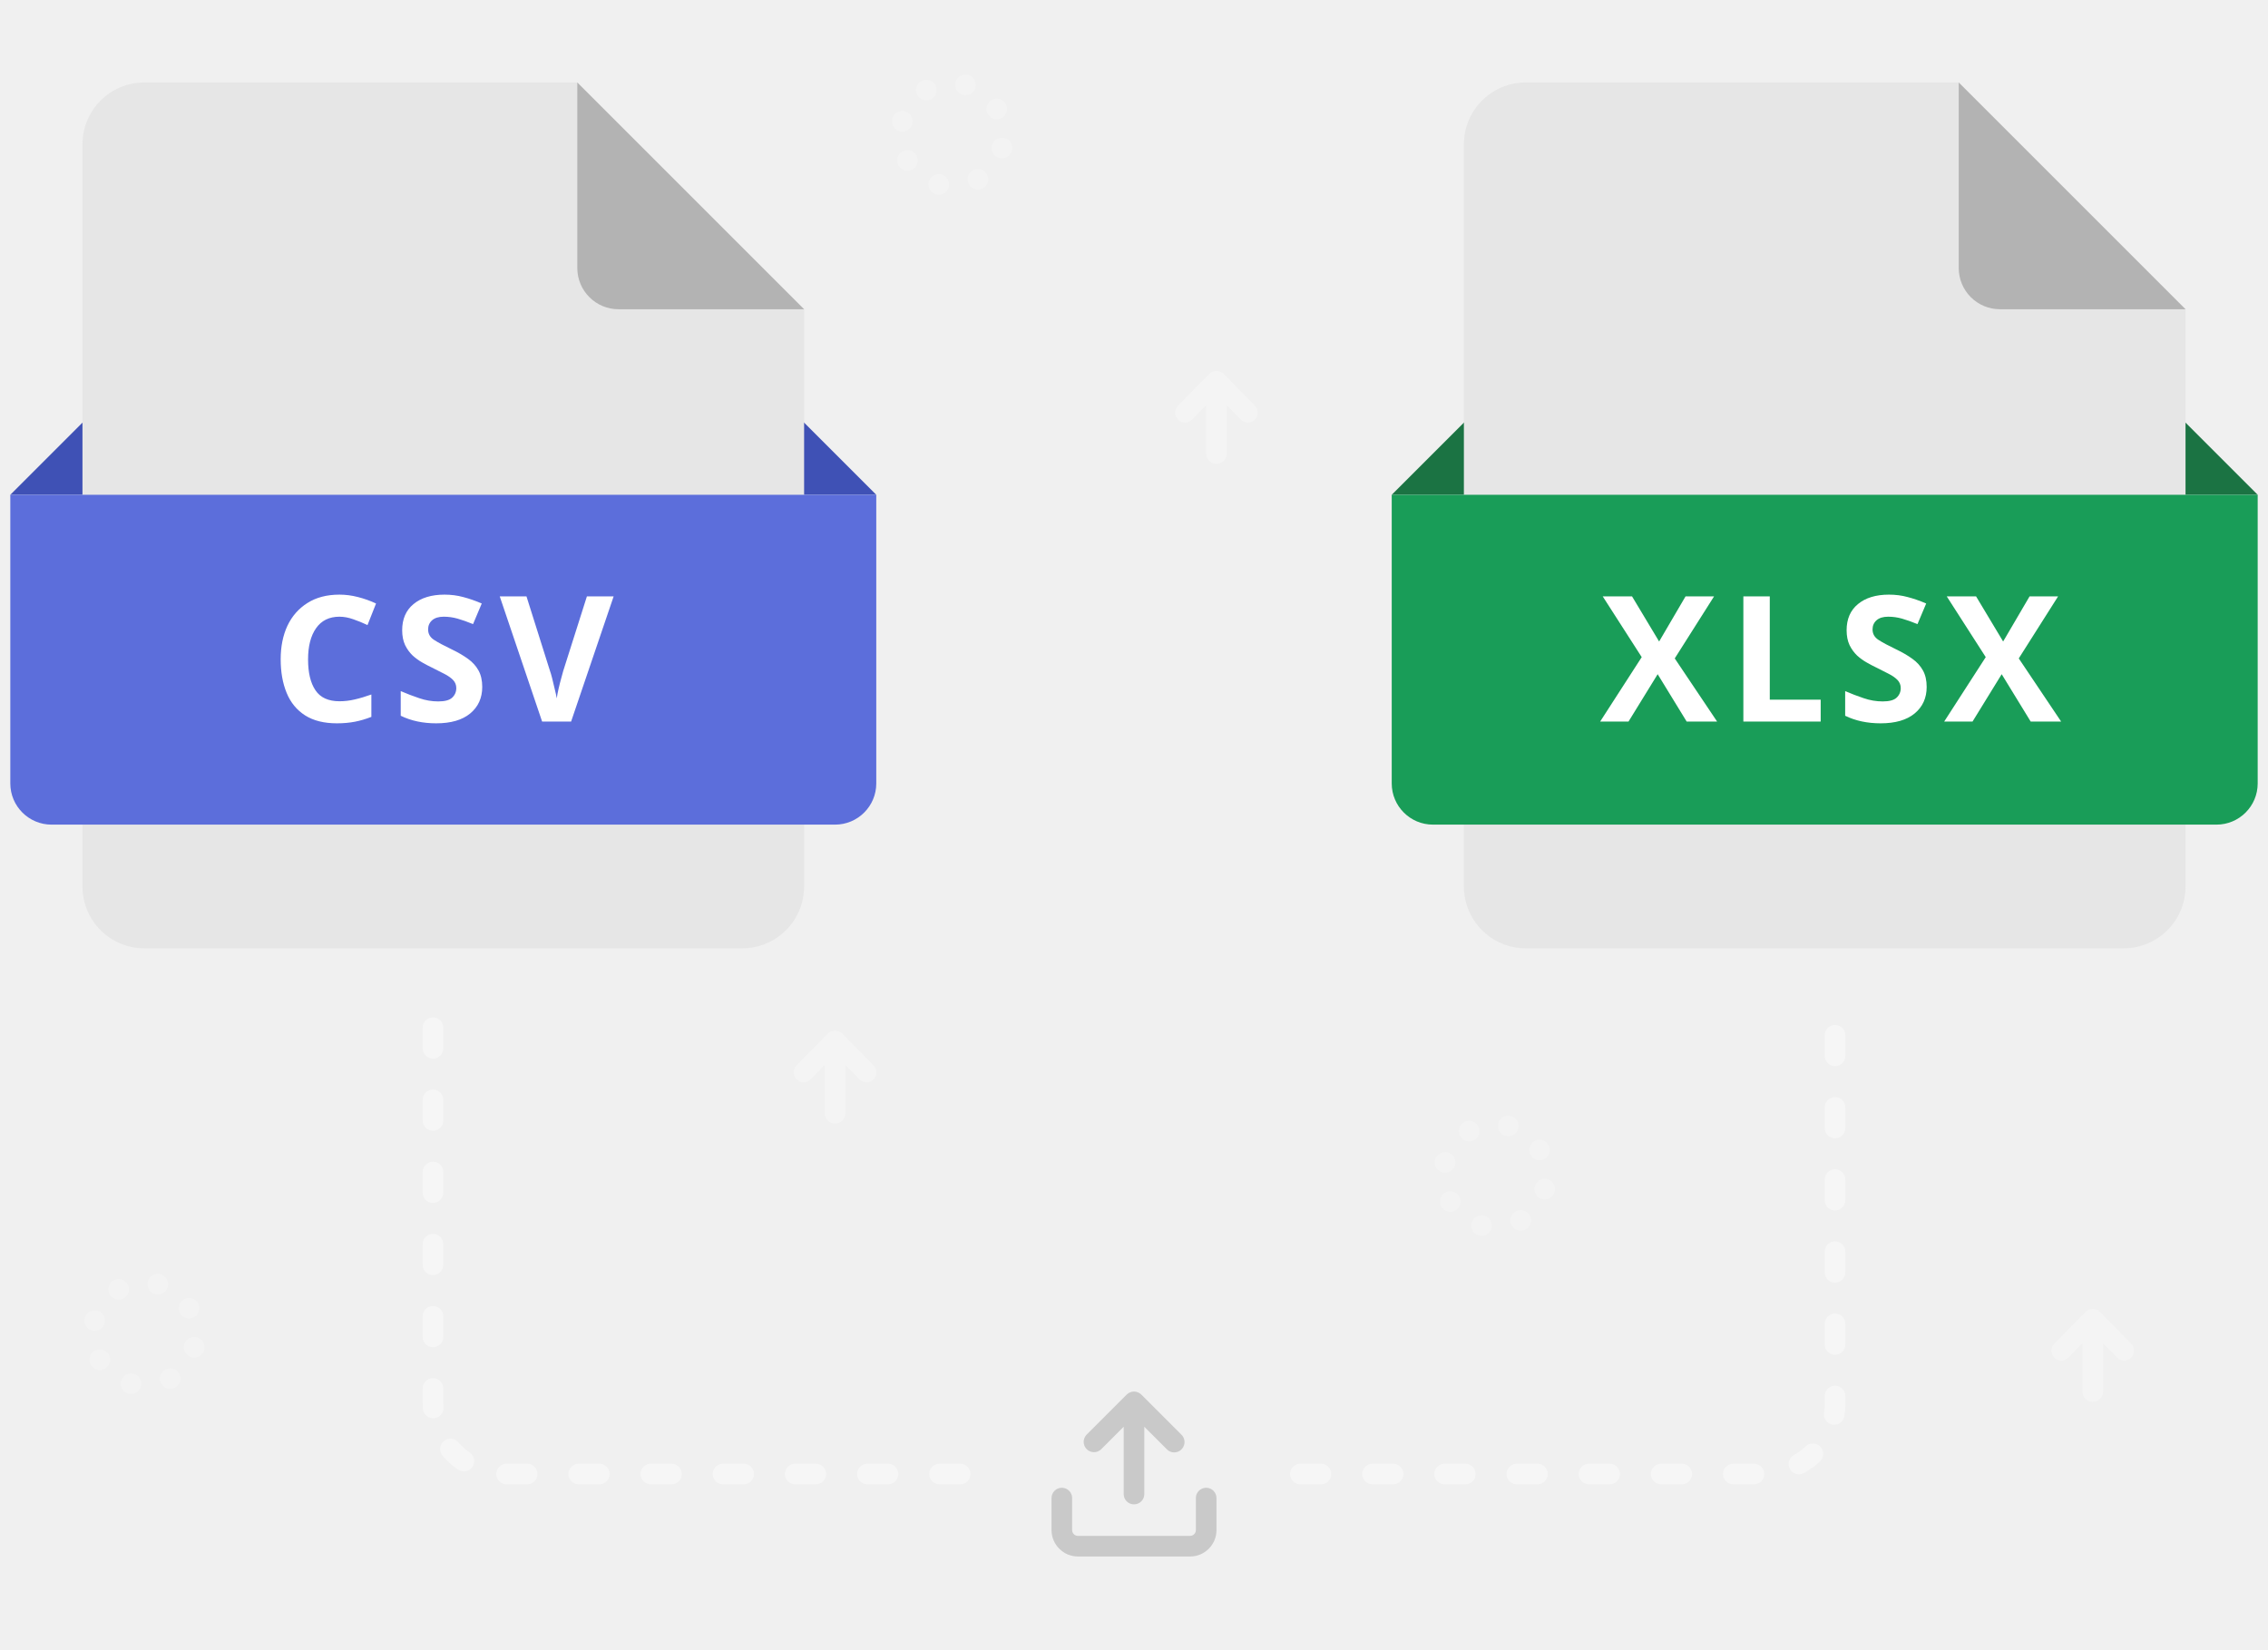
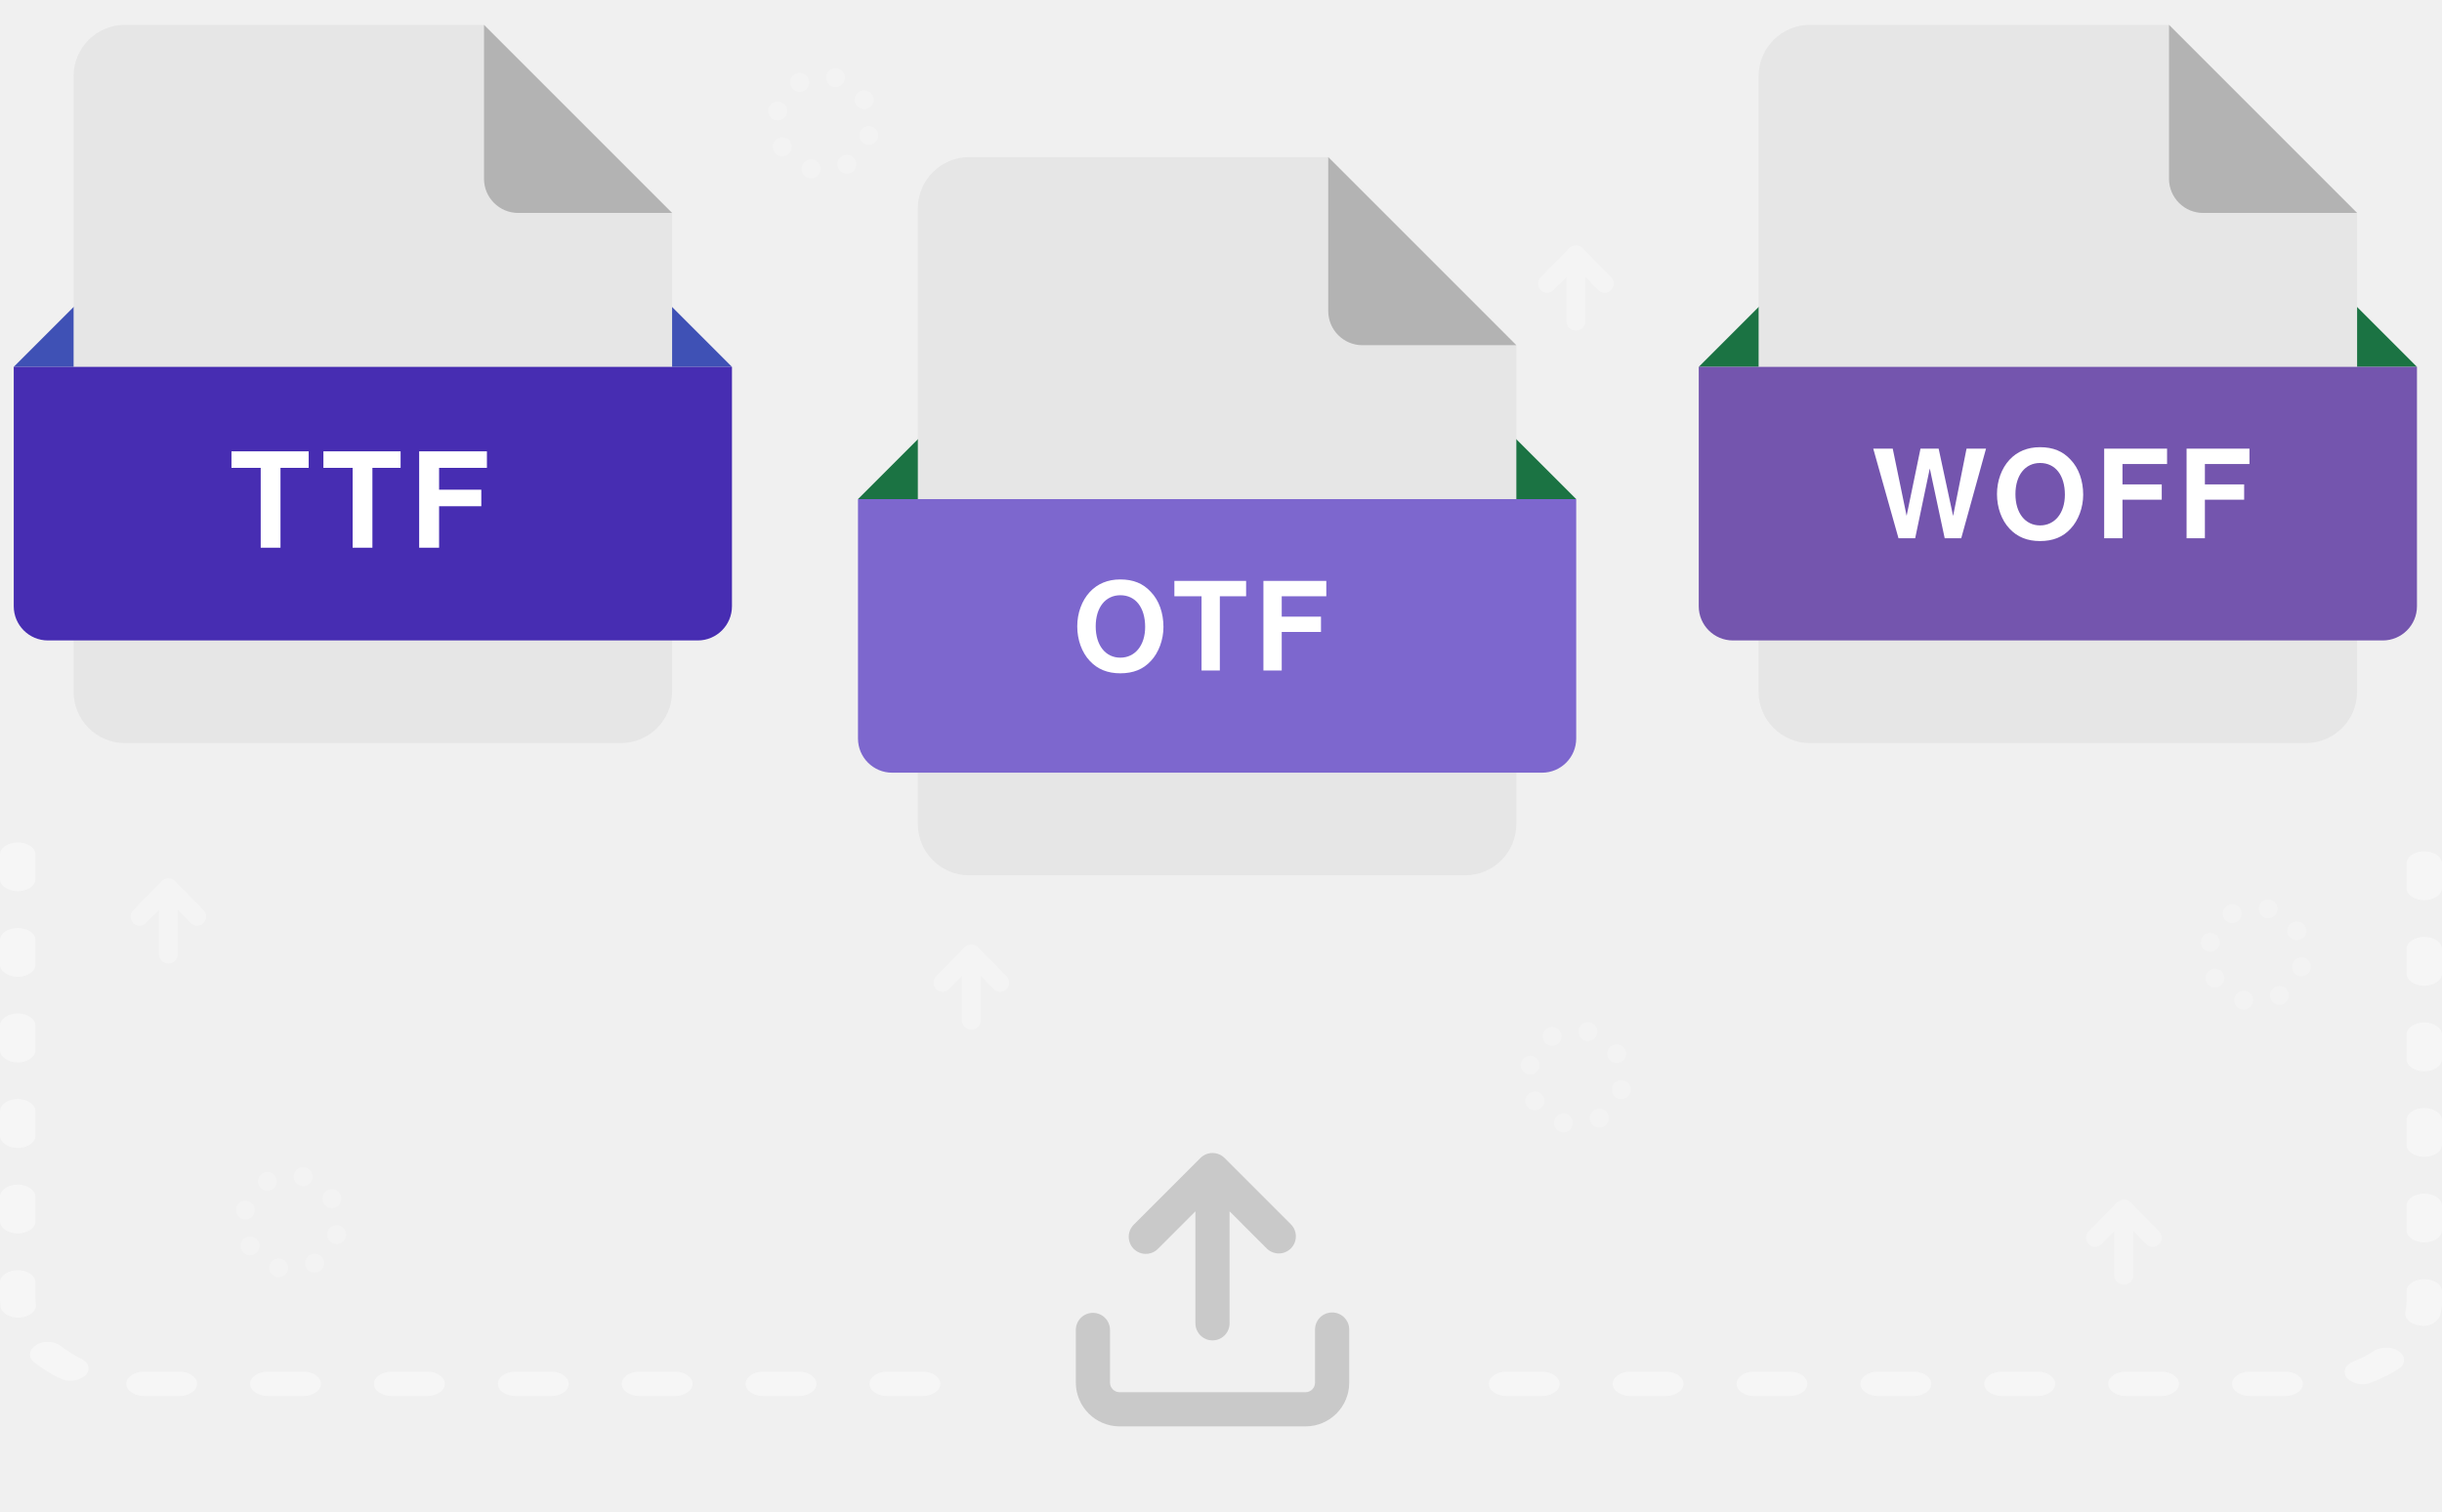
- <svg xmlns="http://www.w3.org/2000/svg" width="220" height="160" viewBox="0 0 220 160">
+ <svg xmlns="http://www.w3.org/2000/svg" width="258.501" height="160" viewBox="0 0 258.501 160">
  <defs>
-     <clipPath id="a">
-       <rect width="54" height="2" fill="none" />
+     <clipPath id="clip-path">
+       <rect id="Rectangle_9" data-name="Rectangle 9" width="54" height="2" fill="none" />
    </clipPath>
-     <clipPath id="b">
-       <rect width="41" height="2" fill="none" />
+     <clipPath id="clip-path-2">
+       <rect id="Rectangle_16" data-name="Rectangle 16" width="41" height="2" fill="none" />
    </clipPath>
-     <clipPath id="c">
-       <rect width="53" height="2" fill="none" />
+     <clipPath id="clip-path-3">
+       <rect id="Rectangle_25" data-name="Rectangle 25" width="53" height="2" fill="none" />
    </clipPath>
  </defs>
-   <path d="M0,0H220V160H0Z" fill="#fff" opacity="0" />
-   <path d="M470.518,469.839h4.7l-1.413-1.382-.015-.016a.937.937,0,0,1,.015-1.326.973.973,0,0,1,1.359,0l3.075,3.026a.937.937,0,0,1,.281.67v.053a.942.942,0,0,1-.281.672l-3.075,3.023a.971.971,0,0,1-1.361,0l-.013-.014a.937.937,0,0,1,.013-1.326l1.411-1.38h-4.692a1,1,0,1,1,0-2Z" transform="translate(-389.837 578.516) rotate(-90)" fill="#fff" stroke="rgba(0,0,0,0)" stroke-width="1" opacity="0.3" />
-   <path d="M470.518,469.839h4.7l-1.413-1.382-.015-.016a.937.937,0,0,1,.015-1.326.973.973,0,0,1,1.359,0l3.075,3.026a.937.937,0,0,1,.281.67v.053a.942.942,0,0,1-.281.672l-3.075,3.023a.971.971,0,0,1-1.361,0l-.013-.014a.937.937,0,0,1,.013-1.326l1.411-1.38h-4.692a1,1,0,1,1,0-2Z" transform="translate(-352.838 514.517) rotate(-90)" fill="#fff" stroke="rgba(0,0,0,0)" stroke-width="1" opacity="0.3" />
-   <path d="M470.518,469.839h4.7l-1.413-1.382-.015-.016a.937.937,0,0,1,.015-1.326.973.973,0,0,1,1.359,0l3.075,3.026a.937.937,0,0,1,.281.67v.053a.942.942,0,0,1-.281.672l-3.075,3.023a.971.971,0,0,1-1.361,0l-.013-.014a.937.937,0,0,1,.013-1.326l1.411-1.38h-4.692a1,1,0,1,1,0-2Z" transform="translate(-267.836 605.517) rotate(-90)" fill="#fff" stroke="rgba(0,0,0,0)" stroke-width="1" opacity="0.3" />
-   <g transform="translate(10 14)" opacity="0">
-     <g transform="translate(31 128)" opacity="0.6" clip-path="url(#a)">
-       <g transform="translate(-679 -530)">
-         <rect width="4" height="2" rx="1" transform="translate(679 530)" fill="#fff" />
+   <g id="dragdropfiles" transform="translate(21.823)">
+     <path id="Path_1" data-name="Path 1" d="M0,0H239.547V160H0Z" transform="translate(-9.104)" fill="#fff" opacity="0" />
+     <path id="Path_2" data-name="Path 2" d="M470.518,469.839h4.7l-1.413-1.382-.015-.016a.937.937,0,0,1,.015-1.326.973.973,0,0,1,1.359,0l3.075,3.026a.937.937,0,0,1,.281.67v.053a.942.942,0,0,1-.281.672l-3.075,3.023a.971.971,0,0,1-1.361,0l-.013-.014a.937.937,0,0,1,.013-1.326l1.411-1.38h-4.692a1,1,0,0,1,0-2Z" transform="translate(-389.837 578.516) rotate(-90)" fill="#fff" stroke="rgba(0,0,0,0)" stroke-width="1" opacity="0.3" />
+     <path id="Path_3" data-name="Path 3" d="M470.518,469.839h4.7l-1.413-1.382-.015-.016a.937.937,0,0,1,.015-1.326.973.973,0,0,1,1.359,0l3.075,3.026a.937.937,0,0,1,.281.67v.053a.942.942,0,0,1-.281.672l-3.075,3.023a.971.971,0,0,1-1.361,0l-.013-.014a.937.937,0,0,1,.013-1.326l1.411-1.38h-4.692a1,1,0,0,1,0-2Z" transform="translate(-352.838 514.517) rotate(-90)" fill="#fff" stroke="rgba(0,0,0,0)" stroke-width="1" opacity="0.3" />
+     <path id="Path_4" data-name="Path 4" d="M470.518,469.839h4.7l-1.413-1.382-.015-.016a.937.937,0,0,1,.015-1.326.973.973,0,0,1,1.359,0l3.075,3.026a.937.937,0,0,1,.281.67v.053a.942.942,0,0,1-.281.672l-3.075,3.023a.971.971,0,0,1-1.361,0l-.013-.014a.937.937,0,0,1,.013-1.326l1.411-1.38h-4.692a1,1,0,0,1,0-2Z" transform="translate(-267.836 605.517) rotate(-90)" fill="#fff" stroke="rgba(0,0,0,0)" stroke-width="1" opacity="0.3" />
+     <g id="Group_33" data-name="Group 33" transform="translate(10 14)" opacity="0">
+       <g id="Group_9" data-name="Group 9" transform="translate(31 128)" opacity="0.6" clip-path="url(#clip-path)">
+         <g id="Group_1" data-name="Group 1" transform="translate(-679 -530)">
+           <rect id="Rectangle_1" data-name="Rectangle 1" width="4" height="2" rx="1" transform="translate(679 530)" fill="#fff" />
+         </g>
+         <g id="Group_2" data-name="Group 2" transform="translate(-672 -530)">
+           <rect id="Rectangle_2" data-name="Rectangle 2" width="4" height="2" rx="1" transform="translate(679 530)" fill="#fff" />
+         </g>
+         <g id="Group_3" data-name="Group 3" transform="translate(-665 -530)">
+           <rect id="Rectangle_3" data-name="Rectangle 3" width="4" height="2" rx="1" transform="translate(679 530)" fill="#fff" />
+         </g>
+         <g id="Group_4" data-name="Group 4" transform="translate(-658 -530)">
+           <rect id="Rectangle_4" data-name="Rectangle 4" width="4" height="2" rx="1" transform="translate(679 530)" fill="#fff" />
+         </g>
+         <g id="Group_5" data-name="Group 5" transform="translate(-651 -530)">
+           <rect id="Rectangle_5" data-name="Rectangle 5" width="4" height="2" rx="1" transform="translate(679 530)" fill="#fff" />
+         </g>
+         <g id="Group_6" data-name="Group 6" transform="translate(-644 -530)">
+           <rect id="Rectangle_6" data-name="Rectangle 6" width="4" height="2" rx="1" transform="translate(679 530)" fill="#fff" />
+         </g>
+         <g id="Group_7" data-name="Group 7" transform="translate(-637 -530)">
+           <rect id="Rectangle_7" data-name="Rectangle 7" width="4" height="2" rx="1" transform="translate(679 530)" fill="#fff" />
+         </g>
+         <g id="Group_8" data-name="Group 8" transform="translate(-630 -530)">
+           <rect id="Rectangle_8" data-name="Rectangle 8" width="4" height="2" rx="1" transform="translate(679 530)" fill="#fff" />
+         </g>
      </g>
-       <g transform="translate(-672 -530)">
-         <rect width="4" height="2" rx="1" transform="translate(679 530)" fill="#fff" />
+       <g id="Group_16" data-name="Group 16" transform="translate(28 86) rotate(90)" opacity="0.6" clip-path="url(#clip-path-2)">
+         <g id="Group_10" data-name="Group 10" transform="translate(-679 -530)">
+           <rect id="Rectangle_10" data-name="Rectangle 10" width="4" height="2" rx="1" transform="translate(679 530)" fill="#fff" />
+         </g>
+         <g id="Group_11" data-name="Group 11" transform="translate(-672 -530)">
+           <rect id="Rectangle_11" data-name="Rectangle 11" width="4" height="2" rx="1" transform="translate(679 530)" fill="#fff" />
+         </g>
+         <g id="Group_12" data-name="Group 12" transform="translate(-665 -530)">
+           <rect id="Rectangle_12" data-name="Rectangle 12" width="4" height="2" rx="1" transform="translate(679 530)" fill="#fff" />
+         </g>
+         <g id="Group_13" data-name="Group 13" transform="translate(-658 -530)">
+           <rect id="Rectangle_13" data-name="Rectangle 13" width="4" height="2" rx="1" transform="translate(679 530)" fill="#fff" />
+         </g>
+         <g id="Group_14" data-name="Group 14" transform="translate(-651 -530)">
+           <rect id="Rectangle_14" data-name="Rectangle 14" width="4" height="2" rx="1" transform="translate(679 530)" fill="#fff" />
+         </g>
+         <g id="Group_15" data-name="Group 15" transform="translate(-644 -530)">
+           <rect id="Rectangle_15" data-name="Rectangle 15" width="4" height="2" rx="1" transform="translate(679 530)" fill="#fff" />
+         </g>
      </g>
-       <g transform="translate(-665 -530)">
-         <rect width="4" height="2" rx="1" transform="translate(679 530)" fill="#fff" />
+       <g id="Group_25" data-name="Group 25" transform="translate(116 128)" opacity="0.6" clip-path="url(#clip-path-3)">
+         <g id="Group_17" data-name="Group 17" transform="translate(-679 -530)">
+           <rect id="Rectangle_17" data-name="Rectangle 17" width="4" height="2" rx="1" transform="translate(679 530)" fill="#fff" />
+         </g>
+         <g id="Group_18" data-name="Group 18" transform="translate(-672 -530)">
+           <rect id="Rectangle_18" data-name="Rectangle 18" width="4" height="2" rx="1" transform="translate(679 530)" fill="#fff" />
+         </g>
+         <g id="Group_19" data-name="Group 19" transform="translate(-665 -530)">
+           <rect id="Rectangle_19" data-name="Rectangle 19" width="4" height="2" rx="1" transform="translate(679 530)" fill="#fff" />
+         </g>
+         <g id="Group_20" data-name="Group 20" transform="translate(-658 -530)">
+           <rect id="Rectangle_20" data-name="Rectangle 20" width="4" height="2" rx="1" transform="translate(679 530)" fill="#fff" />
+         </g>
+         <g id="Group_21" data-name="Group 21" transform="translate(-651 -530)">
+           <rect id="Rectangle_21" data-name="Rectangle 21" width="4" height="2" rx="1" transform="translate(679 530)" fill="#fff" />
+         </g>
+         <g id="Group_22" data-name="Group 22" transform="translate(-644 -530)">
+           <rect id="Rectangle_22" data-name="Rectangle 22" width="4" height="2" rx="1" transform="translate(679 530)" fill="#fff" />
+         </g>
+         <g id="Group_23" data-name="Group 23" transform="translate(-637 -530)">
+           <rect id="Rectangle_23" data-name="Rectangle 23" width="4" height="2" rx="1" transform="translate(679 530)" fill="#fff" />
+         </g>
+         <g id="Group_24" data-name="Group 24" transform="translate(-630 -530)">
+           <rect id="Rectangle_24" data-name="Rectangle 24" width="4" height="2" rx="1" transform="translate(679 530)" fill="#fff" />
+         </g>
      </g>
-       <g transform="translate(-658 -530)">
-         <rect width="4" height="2" rx="1" transform="translate(679 530)" fill="#fff" />
-       </g>
-       <g transform="translate(-651 -530)">
-         <rect width="4" height="2" rx="1" transform="translate(679 530)" fill="#fff" />
-       </g>
-       <g transform="translate(-644 -530)">
-         <rect width="4" height="2" rx="1" transform="translate(679 530)" fill="#fff" />
-       </g>
-       <g transform="translate(-637 -530)">
-         <rect width="4" height="2" rx="1" transform="translate(679 530)" fill="#fff" />
-       </g>
-       <g transform="translate(-630 -530)">
-         <rect width="4" height="2" rx="1" transform="translate(679 530)" fill="#fff" />
+       <g id="Group_32" data-name="Group 32" transform="translate(172 86) rotate(90)" opacity="0.6" clip-path="url(#clip-path-2)">
+         <g id="Group_26" data-name="Group 26" transform="translate(-679 -530)">
+           <rect id="Rectangle_26" data-name="Rectangle 26" width="4" height="2" rx="1" transform="translate(679 530)" fill="#fff" />
+         </g>
+         <g id="Group_27" data-name="Group 27" transform="translate(-672 -530)">
+           <rect id="Rectangle_27" data-name="Rectangle 27" width="4" height="2" rx="1" transform="translate(679 530)" fill="#fff" />
+         </g>
+         <g id="Group_28" data-name="Group 28" transform="translate(-665 -530)">
+           <rect id="Rectangle_28" data-name="Rectangle 28" width="4" height="2" rx="1" transform="translate(679 530)" fill="#fff" />
+         </g>
+         <g id="Group_29" data-name="Group 29" transform="translate(-658 -530)">
+           <rect id="Rectangle_29" data-name="Rectangle 29" width="4" height="2" rx="1" transform="translate(679 530)" fill="#fff" />
+         </g>
+         <g id="Group_30" data-name="Group 30" transform="translate(-651 -530)">
+           <rect id="Rectangle_30" data-name="Rectangle 30" width="4" height="2" rx="1" transform="translate(679 530)" fill="#fff" />
+         </g>
+         <g id="Group_31" data-name="Group 31" transform="translate(-644 -530)">
+           <rect id="Rectangle_31" data-name="Rectangle 31" width="4" height="2" rx="1" transform="translate(679 530)" fill="#fff" />
+         </g>
      </g>
    </g>
-     <g transform="translate(33 86) rotate(90)" opacity="0.6" clip-path="url(#b)">
-       <g transform="translate(-679 -530)">
-         <rect width="4" height="2" rx="1" transform="translate(679 530)" fill="#fff" />
-       </g>
-       <g transform="translate(-672 -530)">
-         <rect width="4" height="2" rx="1" transform="translate(679 530)" fill="#fff" />
-       </g>
-       <g transform="translate(-665 -530)">
-         <rect width="4" height="2" rx="1" transform="translate(679 530)" fill="#fff" />
-       </g>
-       <g transform="translate(-658 -530)">
-         <rect width="4" height="2" rx="1" transform="translate(679 530)" fill="#fff" />
-       </g>
-       <g transform="translate(-651 -530)">
-         <rect width="4" height="2" rx="1" transform="translate(679 530)" fill="#fff" />
-       </g>
-       <g transform="translate(-644 -530)">
-         <rect width="4" height="2" rx="1" transform="translate(679 530)" fill="#fff" />
-       </g>
+     <g id="TTF" transform="translate(-1064.368 -213.368)">
+       <path id="Path_5" data-name="Path 5" d="M9.051,0H66.977l9.051,9.051H0Z" transform="translate(1044 243.153)" fill="#3f51b5" />
+       <path id="Path_6" data-name="Path 6" d="M5.431,0H43.444L63.356,19.912V70.6a5.431,5.431,0,0,1-5.431,5.431H5.431A5.431,5.431,0,0,1,0,70.6V5.431A5.431,5.431,0,0,1,5.431,0Z" transform="translate(1050.336 216)" fill="#e6e6e6" />
+       <path id="Path_7" data-name="Path 7" d="M0,0,19.912,19.912H3.62A3.62,3.62,0,0,1,0,16.292Z" transform="translate(1093.78 216)" fill="#b3b3b3" />
+       <path id="Path_8" data-name="Path 8" d="M0,0H76.028V25.343a3.62,3.62,0,0,1-3.62,3.62H3.62A3.62,3.62,0,0,1,0,25.343Z" transform="translate(1044 252.204)" fill="#472db2" />
+       <text id="TTF-2" data-name="TTF" transform="translate(1066.846 271.35)" fill="#fff" font-size="14" font-family="Helvetica-Bold, Helvetica" font-weight="700" letter-spacing="0.06em">
+         <tspan x="0" y="0">TTF</tspan>
+       </text>
    </g>
-     <g transform="translate(116 128)" opacity="0.6" clip-path="url(#c)">
-       <g transform="translate(-679 -530)">
-         <rect width="4" height="2" rx="1" transform="translate(679 530)" fill="#fff" />
-       </g>
-       <g transform="translate(-672 -530)">
-         <rect width="4" height="2" rx="1" transform="translate(679 530)" fill="#fff" />
-       </g>
-       <g transform="translate(-665 -530)">
-         <rect width="4" height="2" rx="1" transform="translate(679 530)" fill="#fff" />
-       </g>
-       <g transform="translate(-658 -530)">
-         <rect width="4" height="2" rx="1" transform="translate(679 530)" fill="#fff" />
-       </g>
-       <g transform="translate(-651 -530)">
-         <rect width="4" height="2" rx="1" transform="translate(679 530)" fill="#fff" />
-       </g>
-       <g transform="translate(-644 -530)">
-         <rect width="4" height="2" rx="1" transform="translate(679 530)" fill="#fff" />
-       </g>
-       <g transform="translate(-637 -530)">
-         <rect width="4" height="2" rx="1" transform="translate(679 530)" fill="#fff" />
-       </g>
-       <g transform="translate(-630 -530)">
-         <rect width="4" height="2" rx="1" transform="translate(679 530)" fill="#fff" />
-       </g>
+     <g id="WOFF" transform="translate(-886 -213.368)">
+       <path id="Path_9" data-name="Path 9" d="M9.051,0H66.977l9.051,9.051H0Z" transform="translate(1044 243.153)" fill="#1b7343" />
+       <path id="Path_10" data-name="Path 10" d="M5.431,0H43.444L63.356,19.912V70.6a5.431,5.431,0,0,1-5.431,5.431H5.431A5.431,5.431,0,0,1,0,70.6V5.431A5.431,5.431,0,0,1,5.431,0Z" transform="translate(1050.336 216)" fill="#e6e6e6" />
+       <path id="Path_11" data-name="Path 11" d="M0,0,19.912,19.912H3.62A3.62,3.62,0,0,1,0,16.292Z" transform="translate(1093.78 216)" fill="#b3b3b3" />
+       <path id="Path_12" data-name="Path 12" d="M0,0H76.028V25.343a3.62,3.62,0,0,1-3.62,3.62H3.62A3.62,3.62,0,0,1,0,25.343Z" transform="translate(1044 252.204)" fill="#7455ae" />
+       <text id="WOFF-2" data-name="WOFF" transform="translate(1062.301 270.349)" fill="#fff" font-size="13" font-family="Helvetica-Bold, Helvetica" font-weight="700" letter-spacing="0.06em">
+         <tspan x="0" y="0">WOFF</tspan>
+       </text>
    </g>
-     <g transform="translate(169 86) rotate(90)" opacity="0.6" clip-path="url(#b)">
-       <g transform="translate(-679 -530)">
-         <rect width="4" height="2" rx="1" transform="translate(679 530)" fill="#fff" />
-       </g>
-       <g transform="translate(-672 -530)">
-         <rect width="4" height="2" rx="1" transform="translate(679 530)" fill="#fff" />
-       </g>
-       <g transform="translate(-665 -530)">
-         <rect width="4" height="2" rx="1" transform="translate(679 530)" fill="#fff" />
-       </g>
-       <g transform="translate(-658 -530)">
-         <rect width="4" height="2" rx="1" transform="translate(679 530)" fill="#fff" />
-       </g>
-       <g transform="translate(-651 -530)">
-         <rect width="4" height="2" rx="1" transform="translate(679 530)" fill="#fff" />
-       </g>
-       <g transform="translate(-644 -530)">
-         <rect width="4" height="2" rx="1" transform="translate(679 530)" fill="#fff" />
-       </g>
+     <g id="OTF" transform="translate(-975 -199.368)">
+       <path id="Path_9-2" data-name="Path 9" d="M9.051,0H66.977l9.051,9.051H0Z" transform="translate(1044 243.153)" fill="#1b7343" />
+       <path id="Path_10-2" data-name="Path 10" d="M5.431,0H43.444L63.356,19.912V70.6a5.431,5.431,0,0,1-5.431,5.431H5.431A5.431,5.431,0,0,1,0,70.6V5.431A5.431,5.431,0,0,1,5.431,0Z" transform="translate(1050.336 216)" fill="#e6e6e6" />
+       <path id="Path_11-2" data-name="Path 11" d="M0,0,19.912,19.912H3.62A3.62,3.62,0,0,1,0,16.292Z" transform="translate(1093.78 216)" fill="#b3b3b3" />
+       <path id="Path_12-2" data-name="Path 12" d="M0,0H76.028V25.343a3.62,3.62,0,0,1-3.62,3.62H3.62A3.62,3.62,0,0,1,0,25.343Z" transform="translate(1044 252.204)" fill="#7d67ce" />
+       <text id="_OTF" data-name=" OTF" transform="translate(1062.301 270.349)" fill="#fff" font-size="13" font-family="Helvetica-Bold, Helvetica" font-weight="700" letter-spacing="0.06em">
+         <tspan x="0" y="0" xml:space="preserve"> OTF</tspan>
+       </text>
    </g>
-   </g>
-   <g transform="translate(-1043 -208)">
-     <path d="M10,0H74L84,10H0Z" transform="translate(1044 246)" fill="#3f51b5" />
-     <path d="M6,0H48L70,22V78a6,6,0,0,1-6,6H6a6,6,0,0,1-6-6V6A6,6,0,0,1,6,0Z" transform="translate(1051 216)" fill="#e6e6e6" />
-     <path d="M0,0,22,22H4a4,4,0,0,1-4-4Z" transform="translate(1099 216)" fill="#b3b3b3" />
-     <path d="M0,0H84a0,0,0,0,1,0,0V28a4,4,0,0,1-4,4H4a4,4,0,0,1-4-4V0A0,0,0,0,1,0,0Z" transform="translate(1044 256)" fill="#5c6edb" />
-     <text transform="translate(1086 278)" fill="#fff" font-size="17" font-family="SegoeUI-Bold, Segoe UI" font-weight="700" letter-spacing="0.06em">
-       <tspan x="-16.758" y="0">CSV</tspan>
-     </text>
-   </g>
-   <g transform="translate(-909 -208)">
-     <path d="M10,0H74L84,10H0Z" transform="translate(1044 246)" fill="#1b7343" />
-     <path d="M6,0H48L70,22V78a6,6,0,0,1-6,6H6a6,6,0,0,1-6-6V6A6,6,0,0,1,6,0Z" transform="translate(1051 216)" fill="#e6e6e6" />
-     <path d="M0,0,22,22H4a4,4,0,0,1-4-4Z" transform="translate(1099 216)" fill="#b3b3b3" />
-     <path d="M0,0H84a0,0,0,0,1,0,0V28a4,4,0,0,1-4,4H4a4,4,0,0,1-4-4V0A0,0,0,0,1,0,0Z" transform="translate(1044 256)" fill="#199d58" />
-     <text transform="translate(1086 278)" fill="#fff" font-size="17" font-family="SegoeUI-Bold, Segoe UI" font-weight="700" letter-spacing="0.06em">
-       <tspan x="-21.78" y="0">XLSX</tspan>
-     </text>
-   </g>
-   <g transform="translate(-601 -1016.414)" opacity="0.8">
-     <path d="M707.818,1157.01l2.182-2.182v6.53a1,1,0,0,0,2,0v-6.53l2.182,2.182a1,1,0,1,0,1.414-1.414l-3.889-3.889a1,1,0,0,0-1.414,0L706.4,1155.6a1,1,0,0,0,1.414,1.414Z" fill="#bfbfbf" stroke="rgba(0,0,0,0)" stroke-width="1" />
-     <path d="M718,1160.747a1,1,0,0,0-1,1v3.111a.557.557,0,0,1-.556.556H705.559a.561.561,0,0,1-.559-.556v-3.111a1,1,0,0,0-2,0v3.114a2.568,2.568,0,0,0,2.556,2.553h10.888a2.558,2.558,0,0,0,2.556-2.556v-3.111A1,1,0,0,0,718,1160.747Z" fill="#bfbfbf" stroke="rgba(0,0,0,0)" stroke-width="1" />
-   </g>
-   <path d="M137,19.432a1,1,0,0,1,1,1v2a1,1,0,1,1-2,0v-2A1,1,0,0,1,137,19.432Zm0,7a1,1,0,0,1,1,1v2a1,1,0,1,1-2,0v-2A1,1,0,0,1,137,26.432Zm0,7a1,1,0,0,1,1,1v2a1,1,0,1,1-2,0v-2A1,1,0,0,1,137,33.432Zm0,7a1,1,0,0,1,1,1v2a1,1,0,1,1-2,0v-2A1,1,0,0,1,137,40.432Zm0,7a1,1,0,0,1,1,1v2a1,1,0,1,1-2,0v-2A1,1,0,0,1,137,47.432Zm0,7a1,1,0,0,1,1,1v.578s0,0,0,0,0,.007,0,.01v.024h0s0,.007,0,.01v.011s0,0,0,0v.021h0V56.1s0,0,0,0v.347h0v.032l0,.031v.013h0c0,.03,0,.059-.006.089h0q-.028.368-.089.726h0l0,.011v0l0,.01v0l0,.017v.041a1,1,0,0,1-1.968-.355A6.069,6.069,0,0,0,136,56v-.568A1,1,0,0,1,137,54.432Zm-2.143,5.609a1,1,0,0,1,.694,1.72,8.042,8.042,0,0,1-.667.576h0l-.018.014h0l-.006,0h0l-.012.009h0l0,0h0l0,0h0l-.006,0h0l0,0-.005,0,0,0,0,0-.006,0-.005,0,0,0-.007.005-.005,0h0l0,0h0l-.014.01h0l0,0h0a8.009,8.009,0,0,1-.806.525,1,1,0,0,1-.988-1.739,6.032,6.032,0,0,0,1.2-.9A1,1,0,0,1,134.857,60.041ZM127.136,62h2a1,1,0,0,1,0,2h-2a1,1,0,0,1,0-2Zm-7,0h2a1,1,0,0,1,0,2h-2a1,1,0,0,1,0-2Zm-7,0h2a1,1,0,0,1,0,2h-2a1,1,0,0,1,0-2Zm-7,0h2a1,1,0,0,1,0,2h-2a1,1,0,0,1,0-2Zm-7,0h2a1,1,0,0,1,0,2h-2a1,1,0,0,1,0-2Zm-7,0h2a1,1,0,0,1,0,2h-2a1,1,0,0,1,0-2Zm-7,0h2a1,1,0,0,1,0,2h-2a1,1,0,0,1,0-2Zm-35,0h2a1,1,0,0,1,0,2h-2a1,1,0,0,1,0-2Zm-7,0h2a1,1,0,0,1,0,2h-2a1,1,0,0,1,0-2Zm-7,0h2a1,1,0,0,1,0,2h-2a1,1,0,0,1,0-2Zm-7,0h2a1,1,0,0,1,0,2h-2a1,1,0,0,1,0-2Zm-7,0h2a1,1,0,0,1,0,2h-2a1,1,0,0,1,0-2Zm-7,0h2a1,1,0,0,1,0,2h-2a1,1,0,0,1,0-2Zm-7,0h2a1,1,0,0,1,0,2h-2a1,1,0,0,1,0-2ZM2.7,59.578a1,1,0,0,1,.757.346,6.046,6.046,0,0,0,1.114,1,1,1,0,0,1-1.142,1.642l-.1-.072h0l0,0-.005,0,0,0,0,0-.006,0-.006,0-.005,0h0l-.012-.009h0l-.006,0h0a8.047,8.047,0,0,1-1.329-1.226A1,1,0,0,1,2.7,59.578ZM1,53.7a1,1,0,0,1,1,1V56c0,.177.008.355.023.529A1,1,0,0,1,.031,56.7q-.022-.247-.028-.5H0v-.031H0V56.1s0,0,0,0V56.09s0,0,0,0v-.01s0-.006,0-.009v-.014s0-.006,0-.009v0s0-.006,0-.009H0s0-.006,0-.01v0s0-.006,0-.01H0V54.7A1,1,0,0,1,1,53.7Zm0-7a1,1,0,0,1,1,1v2a1,1,0,0,1-2,0v-2A1,1,0,0,1,1,46.7Zm0-7a1,1,0,0,1,1,1v2a1,1,0,0,1-2,0v-2A1,1,0,0,1,1,39.7Zm0-7a1,1,0,0,1,1,1v2a1,1,0,0,1-2,0v-2A1,1,0,0,1,1,32.7Zm0-7a1,1,0,0,1,1,1v2a1,1,0,0,1-2,0v-2A1,1,0,0,1,1,25.7Zm0-7a1,1,0,0,1,1,1v2a1,1,0,0,1-2,0v-2A1,1,0,0,1,1,18.7Z" transform="translate(41 80)" fill="#fff" opacity="0.4" />
-   <g transform="matrix(0.966, 0.259, -0.259, 0.966, -137.29, -39.109)" opacity="0.2">
-     <path d="M308.765,70.3a1,1,0,1,0,1,1A1,1,0,0,0,308.765,70.3Z" fill="#fff" stroke="rgba(0,0,0,0)" stroke-width="1" />
-     <path d="M308.765,77.368a1,1,0,1,0,1,1A1,1,0,0,0,308.765,77.368Z" fill="#fff" stroke="rgba(0,0,0,0)" stroke-width="1" />
-     <path d="M308.007,74.126a1,1,0,1,0,0,1.414A1,1,0,0,0,308.007,74.126Z" fill="#fff" stroke="rgba(0,0,0,0)" stroke-width="1" />
-     <path d="M315.836,72.3a1,1,0,1,0-1-1A1,1,0,0,0,315.836,72.3Z" fill="#fff" stroke="rgba(0,0,0,0)" stroke-width="1" />
-     <path d="M312.3,78.833a1,1,0,1,0,.706.292A1,1,0,0,0,312.3,78.833Z" fill="#fff" stroke="rgba(0,0,0,0)" stroke-width="1" />
-     <path d="M318.008,74.126a1,1,0,1,0,0,1.414A1,1,0,0,0,318.008,74.126Z" fill="#fff" stroke="rgba(0,0,0,0)" stroke-width="1" />
-     <path d="M315.836,77.368a1,1,0,1,0,1,1A1,1,0,0,0,315.836,77.368Z" fill="#fff" stroke="rgba(0,0,0,0)" stroke-width="1" />
-     <path d="M312.3,68.832a1,1,0,1,0,.706.293A1,1,0,0,0,312.3,68.832Z" fill="#fff" stroke="rgba(0,0,0,0)" stroke-width="1" />
-   </g>
-   <g transform="matrix(0.966, 0.259, -0.259, 0.966, -189.942, -140.109)" opacity="0.2">
-     <path d="M308.765,70.3a1,1,0,1,0,1,1A1,1,0,0,0,308.765,70.3Z" fill="#fff" stroke="rgba(0,0,0,0)" stroke-width="1" />
-     <path d="M308.765,77.368a1,1,0,1,0,1,1A1,1,0,0,0,308.765,77.368Z" fill="#fff" stroke="rgba(0,0,0,0)" stroke-width="1" />
-     <path d="M308.007,74.126a1,1,0,1,0,0,1.414A1,1,0,0,0,308.007,74.126Z" fill="#fff" stroke="rgba(0,0,0,0)" stroke-width="1" />
-     <path d="M315.836,72.3a1,1,0,1,0-1-1A1,1,0,0,0,315.836,72.3Z" fill="#fff" stroke="rgba(0,0,0,0)" stroke-width="1" />
-     <path d="M312.3,78.833a1,1,0,1,0,.706.292A1,1,0,0,0,312.3,78.833Z" fill="#fff" stroke="rgba(0,0,0,0)" stroke-width="1" />
-     <path d="M318.008,74.126a1,1,0,1,0,0,1.414A1,1,0,0,0,318.008,74.126Z" fill="#fff" stroke="rgba(0,0,0,0)" stroke-width="1" />
-     <path d="M315.836,77.368a1,1,0,1,0,1,1A1,1,0,0,0,315.836,77.368Z" fill="#fff" stroke="rgba(0,0,0,0)" stroke-width="1" />
-     <path d="M312.3,68.832a1,1,0,1,0,.706.293A1,1,0,0,0,312.3,68.832Z" fill="#fff" stroke="rgba(0,0,0,0)" stroke-width="1" />
-   </g>
-   <g transform="matrix(0.966, 0.259, -0.259, 0.966, -268.29, -23.763)" opacity="0.2">
-     <path d="M308.765,70.3a1,1,0,1,0,1,1A1,1,0,0,0,308.765,70.3Z" fill="#fff" stroke="rgba(0,0,0,0)" stroke-width="1" />
-     <path d="M308.765,77.368a1,1,0,1,0,1,1A1,1,0,0,0,308.765,77.368Z" fill="#fff" stroke="rgba(0,0,0,0)" stroke-width="1" />
-     <path d="M308.007,74.126a1,1,0,1,0,0,1.414A1,1,0,0,0,308.007,74.126Z" fill="#fff" stroke="rgba(0,0,0,0)" stroke-width="1" />
-     <path d="M315.836,72.3a1,1,0,1,0-1-1A1,1,0,0,0,315.836,72.3Z" fill="#fff" stroke="rgba(0,0,0,0)" stroke-width="1" />
-     <path d="M312.3,78.833a1,1,0,1,0,.706.292A1,1,0,0,0,312.3,78.833Z" fill="#fff" stroke="rgba(0,0,0,0)" stroke-width="1" />
-     <path d="M318.008,74.126a1,1,0,1,0,0,1.414A1,1,0,0,0,318.008,74.126Z" fill="#fff" stroke="rgba(0,0,0,0)" stroke-width="1" />
-     <path d="M315.836,77.368a1,1,0,1,0,1,1A1,1,0,0,0,315.836,77.368Z" fill="#fff" stroke="rgba(0,0,0,0)" stroke-width="1" />
-     <path d="M312.3,68.832a1,1,0,1,0,.706.293A1,1,0,0,0,312.3,68.832Z" fill="#fff" stroke="rgba(0,0,0,0)" stroke-width="1" />
+     <g id="Group_36" data-name="Group 36" transform="translate(-610.94 -1029.354)" opacity="0.8">
+       <path id="Path_13" data-name="Path 13" d="M709.2,1161.536l3.947-3.947V1169.4a1.809,1.809,0,1,0,3.617,0v-11.811l3.947,3.947a1.809,1.809,0,0,0,2.558-2.558l-7.034-7.034a1.809,1.809,0,0,0-2.558,0l-7.041,7.041a1.809,1.809,0,1,0,2.558,2.558Z" transform="translate(2.513 0)" fill="#bfbfbf" stroke="rgba(0,0,0,0)" stroke-width="1" />
+       <path id="Path_14" data-name="Path 14" d="M730.131,1160.747a1.809,1.809,0,0,0-1.809,1.808v5.627a1.008,1.008,0,0,1-1.006,1.006H707.629a1.015,1.015,0,0,1-1.011-1.006v-5.627a1.809,1.809,0,0,0-3.617,0v5.633a4.645,4.645,0,0,0,4.623,4.618h19.694a4.627,4.627,0,0,0,4.623-4.624v-5.627A1.809,1.809,0,0,0,730.131,1160.747Z" transform="translate(0 7.548)" fill="#bfbfbf" stroke="rgba(0,0,0,0)" stroke-width="1" />
+     </g>
+     <path id="Path_15" data-name="Path 15" d="M256.628,19.647c1.035,0,1.873.579,1.873,1.294v2.588c0,.715-.839,1.294-1.873,1.294s-1.873-.579-1.873-1.294V20.941C254.754,20.227,255.593,19.647,256.628,19.647Zm0,9.058c1.035,0,1.873.579,1.873,1.294v2.588c0,.715-.839,1.294-1.873,1.294s-1.873-.579-1.873-1.294V30C254.754,29.284,255.593,28.7,256.628,28.7Zm0,9.058c1.035,0,1.873.579,1.873,1.294v2.588c0,.715-.839,1.294-1.873,1.294s-1.873-.579-1.873-1.294V39.057C254.754,38.342,255.593,37.763,256.628,37.763Zm0,9.058c1.035,0,1.873.579,1.873,1.294V50.7c0,.715-.839,1.294-1.873,1.294s-1.873-.579-1.873-1.294V48.114C254.754,47.4,255.593,46.82,256.628,46.82Zm0,9.058c1.035,0,1.873.579,1.873,1.294V59.76c0,.715-.839,1.294-1.873,1.294s-1.873-.579-1.873-1.294V57.172C254.754,56.457,255.593,55.878,256.628,55.878Zm0,9.058c1.035,0,1.873.579,1.873,1.294v.748h0v.044h0v.027h0v.027h0v.018h0v.449h0v.1h0a.4.4,0,0,1-.011.115h0a7.22,7.22,0,0,1-.167.939h0v.014h0v.013h0V68.8a1.937,1.937,0,0,1-2.176,1.044c-1.018-.127-1.695-.8-1.511-1.5a5.468,5.468,0,0,0,.118-1.374V66.23C254.754,65.515,255.593,64.936,256.628,64.936Zm-4.014,7.258a2,2,0,0,1,1.737.81,1.03,1.03,0,0,1-.437,1.416q-.595.4-1.249.745h0l-.034.018h-.011l-.022.012h-.041l-.013.006h-.009l-.026.013h0q-.725.371-1.51.679a2.375,2.375,0,0,1-2.554-.486c-.511-.621-.2-1.411.7-1.764a11.946,11.946,0,0,0,2.248-1.165A2.459,2.459,0,0,1,252.613,72.194ZM238.15,74.728H241.9c1.035,0,1.873.579,1.873,1.294s-.839,1.294-1.873,1.294H238.15c-1.035,0-1.873-.579-1.873-1.294S237.116,74.728,238.15,74.728Zm-13.112,0h3.746c1.035,0,1.873.579,1.873,1.294s-.839,1.294-1.873,1.294h-3.746c-1.035,0-1.873-.579-1.873-1.294S224,74.728,225.038,74.728Zm-13.112,0h3.746c1.035,0,1.873.579,1.873,1.294s-.839,1.294-1.873,1.294h-3.746c-1.035,0-1.873-.579-1.873-1.294S210.891,74.728,211.926,74.728Zm-13.112,0h3.746c1.035,0,1.873.579,1.873,1.294s-.839,1.294-1.873,1.294h-3.746c-1.035,0-1.873-.579-1.873-1.294S197.779,74.728,198.813,74.728Zm-13.112,0h3.746c1.035,0,1.873.579,1.873,1.294s-.839,1.294-1.873,1.294H185.7c-1.035,0-1.873-.579-1.873-1.294S184.666,74.728,185.7,74.728Zm-13.112,0h3.746c1.035,0,1.873.579,1.873,1.294s-.839,1.294-1.873,1.294h-3.746c-1.035,0-1.873-.579-1.873-1.294S171.554,74.728,172.589,74.728Zm-13.112,0h3.746c1.035,0,1.873.579,1.873,1.294s-.839,1.294-1.873,1.294h-3.746c-1.035,0-1.873-.579-1.873-1.294S158.442,74.728,159.476,74.728Zm-65.562,0h3.746c1.035,0,1.873.579,1.873,1.294s-.839,1.294-1.873,1.294H93.914c-1.035,0-1.873-.579-1.873-1.294S92.88,74.728,93.914,74.728Zm-13.112,0h3.746c1.035,0,1.873.579,1.873,1.294s-.839,1.294-1.873,1.294H80.8c-1.035,0-1.873-.579-1.873-1.294S79.768,74.728,80.8,74.728Zm-13.112,0h3.746c1.035,0,1.873.579,1.873,1.294s-.839,1.294-1.873,1.294H67.69c-1.035,0-1.873-.579-1.873-1.294S66.655,74.728,67.69,74.728Zm-13.112,0h3.746c1.035,0,1.873.579,1.873,1.294s-.839,1.294-1.873,1.294H54.577c-1.035,0-1.873-.579-1.873-1.294S53.543,74.728,54.577,74.728Zm-13.112,0h3.746c1.035,0,1.873.579,1.873,1.294s-.839,1.294-1.873,1.294H41.465c-1.035,0-1.873-.579-1.873-1.294S40.43,74.728,41.465,74.728Zm-13.112,0H32.1c1.035,0,1.873.579,1.873,1.294s-.839,1.294-1.873,1.294H28.353c-1.035,0-1.873-.579-1.873-1.294S27.318,74.728,28.353,74.728Zm-13.112,0h3.746c1.035,0,1.873.579,1.873,1.294s-.839,1.294-1.873,1.294H15.24c-1.035,0-1.873-.579-1.873-1.294S14.206,74.728,15.24,74.728ZM5.058,71.594a2.3,2.3,0,0,1,1.418.448,10.994,10.994,0,0,0,2.087,1.294c.849.408,1.059,1.214.468,1.8a2.446,2.446,0,0,1-2.607.323l-.187-.093H6.195l-.022-.012H6.161A14.432,14.432,0,0,1,3.671,73.77a1.008,1.008,0,0,1-.343-1.4A2.039,2.039,0,0,1,5.058,71.594ZM1.873,63.989c1.035,0,1.873.579,1.873,1.294v1.682a5.549,5.549,0,0,0,.043.685c.061.7-.7,1.306-1.71,1.366S.171,68.568.058,67.87q-.041-.32-.052-.647H0v-.04H0v-.089H0v-.013H0v-.054H0v-.012H0V67H0v-.013H0V65.283c0-.715.839-1.294,1.873-1.294Zm0-9.058c1.035,0,1.873.579,1.873,1.294v2.588c0,.715-.839,1.294-1.873,1.294S0,59.527,0,58.813V56.225c0-.715.839-1.294,1.873-1.294Zm0-9.058c1.035,0,1.873.579,1.873,1.294v2.588c0,.715-.839,1.294-1.873,1.294S0,50.47,0,49.755V47.167c0-.715.839-1.294,1.873-1.294Zm0-9.058c1.035,0,1.873.579,1.873,1.294V40.7c0,.715-.839,1.294-1.873,1.294S0,41.412,0,40.7V38.109c0-.715.839-1.294,1.873-1.294Zm0-9.058c1.035,0,1.873.579,1.873,1.294V31.64c0,.715-.839,1.294-1.873,1.294S0,32.354,0,31.64V29.052c0-.715.839-1.294,1.873-1.294Zm0-9.058c1.035,0,1.873.579,1.873,1.294v2.588c0,.715-.839,1.294-1.873,1.294S0,23.3,0,22.582V19.994C0,19.279.839,18.7,1.873,18.7Z" transform="translate(-21.823 70.474)" fill="#fff" opacity="0.4" />
+     <g id="Group_37" data-name="Group 37" transform="translate(-137.29 -39.109) rotate(15.009)" opacity="0.2">
+       <path id="Path_16" data-name="Path 16" d="M308.765,70.3a1,1,0,1,0,1,1A1,1,0,0,0,308.765,70.3Z" fill="#fff" stroke="rgba(0,0,0,0)" stroke-width="1" />
+       <path id="Path_17" data-name="Path 17" d="M308.765,77.368a1,1,0,1,0,1,1A1,1,0,0,0,308.765,77.368Z" fill="#fff" stroke="rgba(0,0,0,0)" stroke-width="1" />
+       <path id="Path_18" data-name="Path 18" d="M308.007,74.126a1,1,0,1,0,0,1.414A1,1,0,0,0,308.007,74.126Z" fill="#fff" stroke="rgba(0,0,0,0)" stroke-width="1" />
+       <path id="Path_19" data-name="Path 19" d="M315.836,72.3a1,1,0,1,0-1-1A1,1,0,0,0,315.836,72.3Z" fill="#fff" stroke="rgba(0,0,0,0)" stroke-width="1" />
+       <path id="Path_20" data-name="Path 20" d="M312.3,78.833a1,1,0,1,0,.706.292,1,1,0,0,0-.706-.292Z" fill="#fff" stroke="rgba(0,0,0,0)" stroke-width="1" />
+       <path id="Path_21" data-name="Path 21" d="M318.008,74.126a1,1,0,1,0,0,1.414A1,1,0,0,0,318.008,74.126Z" fill="#fff" stroke="rgba(0,0,0,0)" stroke-width="1" />
+       <path id="Path_22" data-name="Path 22" d="M315.836,77.368a1,1,0,1,0,1,1A1,1,0,0,0,315.836,77.368Z" fill="#fff" stroke="rgba(0,0,0,0)" stroke-width="1" />
+       <path id="Path_23" data-name="Path 23" d="M312.3,68.832a1,1,0,1,0,.706.293A1,1,0,0,0,312.3,68.832Z" fill="#fff" stroke="rgba(0,0,0,0)" stroke-width="1" />
+     </g>
+     <g id="Group_38" data-name="Group 38" transform="translate(-216.942 -140.109) rotate(15.009)" opacity="0.2">
+       <path id="Path_24" data-name="Path 24" d="M308.765,70.3a1,1,0,1,0,1,1A1,1,0,0,0,308.765,70.3Z" fill="#fff" stroke="rgba(0,0,0,0)" stroke-width="1" />
+       <path id="Path_25" data-name="Path 25" d="M308.765,77.368a1,1,0,1,0,1,1A1,1,0,0,0,308.765,77.368Z" fill="#fff" stroke="rgba(0,0,0,0)" stroke-width="1" />
+       <path id="Path_26" data-name="Path 26" d="M308.007,74.126a1,1,0,1,0,0,1.414A1,1,0,0,0,308.007,74.126Z" fill="#fff" stroke="rgba(0,0,0,0)" stroke-width="1" />
+       <path id="Path_27" data-name="Path 27" d="M315.836,72.3a1,1,0,1,0-1-1A1,1,0,0,0,315.836,72.3Z" fill="#fff" stroke="rgba(0,0,0,0)" stroke-width="1" />
+       <path id="Path_28" data-name="Path 28" d="M312.3,78.833a1,1,0,1,0,.706.292,1,1,0,0,0-.706-.292Z" fill="#fff" stroke="rgba(0,0,0,0)" stroke-width="1" />
+       <path id="Path_29" data-name="Path 29" d="M318.008,74.126a1,1,0,1,0,0,1.414A1,1,0,0,0,318.008,74.126Z" fill="#fff" stroke="rgba(0,0,0,0)" stroke-width="1" />
+       <path id="Path_30" data-name="Path 30" d="M315.836,77.368a1,1,0,1,0,1,1A1,1,0,0,0,315.836,77.368Z" fill="#fff" stroke="rgba(0,0,0,0)" stroke-width="1" />
+       <path id="Path_31" data-name="Path 31" d="M312.3,68.832a1,1,0,1,0,.706.293A1,1,0,0,0,312.3,68.832Z" fill="#fff" stroke="rgba(0,0,0,0)" stroke-width="1" />
+     </g>
+     <g id="Group_39" data-name="Group 39" transform="translate(-273.29 -23.763) rotate(15.009)" opacity="0.2">
+       <path id="Path_32" data-name="Path 32" d="M308.765,70.3a1,1,0,1,0,1,1A1,1,0,0,0,308.765,70.3Z" fill="#fff" stroke="rgba(0,0,0,0)" stroke-width="1" />
+       <path id="Path_33" data-name="Path 33" d="M308.765,77.368a1,1,0,1,0,1,1A1,1,0,0,0,308.765,77.368Z" fill="#fff" stroke="rgba(0,0,0,0)" stroke-width="1" />
+       <path id="Path_34" data-name="Path 34" d="M308.007,74.126a1,1,0,1,0,0,1.414A1,1,0,0,0,308.007,74.126Z" fill="#fff" stroke="rgba(0,0,0,0)" stroke-width="1" />
+       <path id="Path_35" data-name="Path 35" d="M315.836,72.3a1,1,0,1,0-1-1A1,1,0,0,0,315.836,72.3Z" fill="#fff" stroke="rgba(0,0,0,0)" stroke-width="1" />
+       <path id="Path_36" data-name="Path 36" d="M312.3,78.833a1,1,0,1,0,.706.292,1,1,0,0,0-.706-.292Z" fill="#fff" stroke="rgba(0,0,0,0)" stroke-width="1" />
+       <path id="Path_37" data-name="Path 37" d="M318.008,74.126a1,1,0,1,0,0,1.414A1,1,0,0,0,318.008,74.126Z" fill="#fff" stroke="rgba(0,0,0,0)" stroke-width="1" />
+       <path id="Path_38" data-name="Path 38" d="M315.836,77.368a1,1,0,1,0,1,1A1,1,0,0,0,315.836,77.368Z" fill="#fff" stroke="rgba(0,0,0,0)" stroke-width="1" />
+       <path id="Path_39" data-name="Path 39" d="M312.3,68.832a1,1,0,1,0,.706.293A1,1,0,0,0,312.3,68.832Z" fill="#fff" stroke="rgba(0,0,0,0)" stroke-width="1" />
+     </g>
+     <path id="Path_40" data-name="Path 40" d="M470.518,469.839h4.7l-1.413-1.382-.015-.016a.937.937,0,0,1,.015-1.326.973.973,0,0,1,1.359,0l3.075,3.026a.937.937,0,0,1,.281.67v.053a.942.942,0,0,1-.281.672l-3.075,3.023a.971.971,0,0,1-1.361,0l-.013-.014a.937.937,0,0,1,.013-1.326l1.411-1.38h-4.692a1,1,0,0,1,0-2Z" transform="translate(-325.837 504.516) rotate(-90)" fill="#fff" stroke="rgba(0,0,0,0)" stroke-width="1" opacity="0.3" />
+     <g id="Group_40" data-name="Group 40" transform="translate(-65.29 -52.109) rotate(15.009)" opacity="0.2">
+       <path id="Path_16-2" data-name="Path 16" d="M308.765,70.3a1,1,0,1,0,1,1A1,1,0,0,0,308.765,70.3Z" fill="#fff" stroke="rgba(0,0,0,0)" stroke-width="1" />
+       <path id="Path_17-2" data-name="Path 17" d="M308.765,77.368a1,1,0,1,0,1,1A1,1,0,0,0,308.765,77.368Z" fill="#fff" stroke="rgba(0,0,0,0)" stroke-width="1" />
+       <path id="Path_18-2" data-name="Path 18" d="M308.007,74.126a1,1,0,1,0,0,1.414A1,1,0,0,0,308.007,74.126Z" fill="#fff" stroke="rgba(0,0,0,0)" stroke-width="1" />
+       <path id="Path_19-2" data-name="Path 19" d="M315.836,72.3a1,1,0,1,0-1-1A1,1,0,0,0,315.836,72.3Z" fill="#fff" stroke="rgba(0,0,0,0)" stroke-width="1" />
+       <path id="Path_20-2" data-name="Path 20" d="M312.3,78.833a1,1,0,1,0,.706.292,1,1,0,0,0-.706-.292Z" fill="#fff" stroke="rgba(0,0,0,0)" stroke-width="1" />
+       <path id="Path_21-2" data-name="Path 21" d="M318.008,74.126a1,1,0,1,0,0,1.414A1,1,0,0,0,318.008,74.126Z" fill="#fff" stroke="rgba(0,0,0,0)" stroke-width="1" />
+       <path id="Path_22-2" data-name="Path 22" d="M315.836,77.368a1,1,0,1,0,1,1A1,1,0,0,0,315.836,77.368Z" fill="#fff" stroke="rgba(0,0,0,0)" stroke-width="1" />
+       <path id="Path_23-2" data-name="Path 23" d="M312.3,68.832a1,1,0,1,0,.706.293A1,1,0,0,0,312.3,68.832Z" fill="#fff" stroke="rgba(0,0,0,0)" stroke-width="1" />
+     </g>
+     <path id="Path_41" data-name="Path 41" d="M470.518,469.839h4.7l-1.413-1.382-.015-.016a.937.937,0,0,1,.015-1.326.973.973,0,0,1,1.359,0l3.075,3.026a.937.937,0,0,1,.281.67v.053a.942.942,0,0,1-.281.672l-3.075,3.023a.971.971,0,0,1-1.361,0l-.013-.014a.937.937,0,0,1,.013-1.326l1.411-1.38h-4.692a1,1,0,0,1,0-2Z" transform="translate(-474.837 571.516) rotate(-90)" fill="#fff" stroke="rgba(0,0,0,0)" stroke-width="1" opacity="0.3" />
  </g>
</svg>
